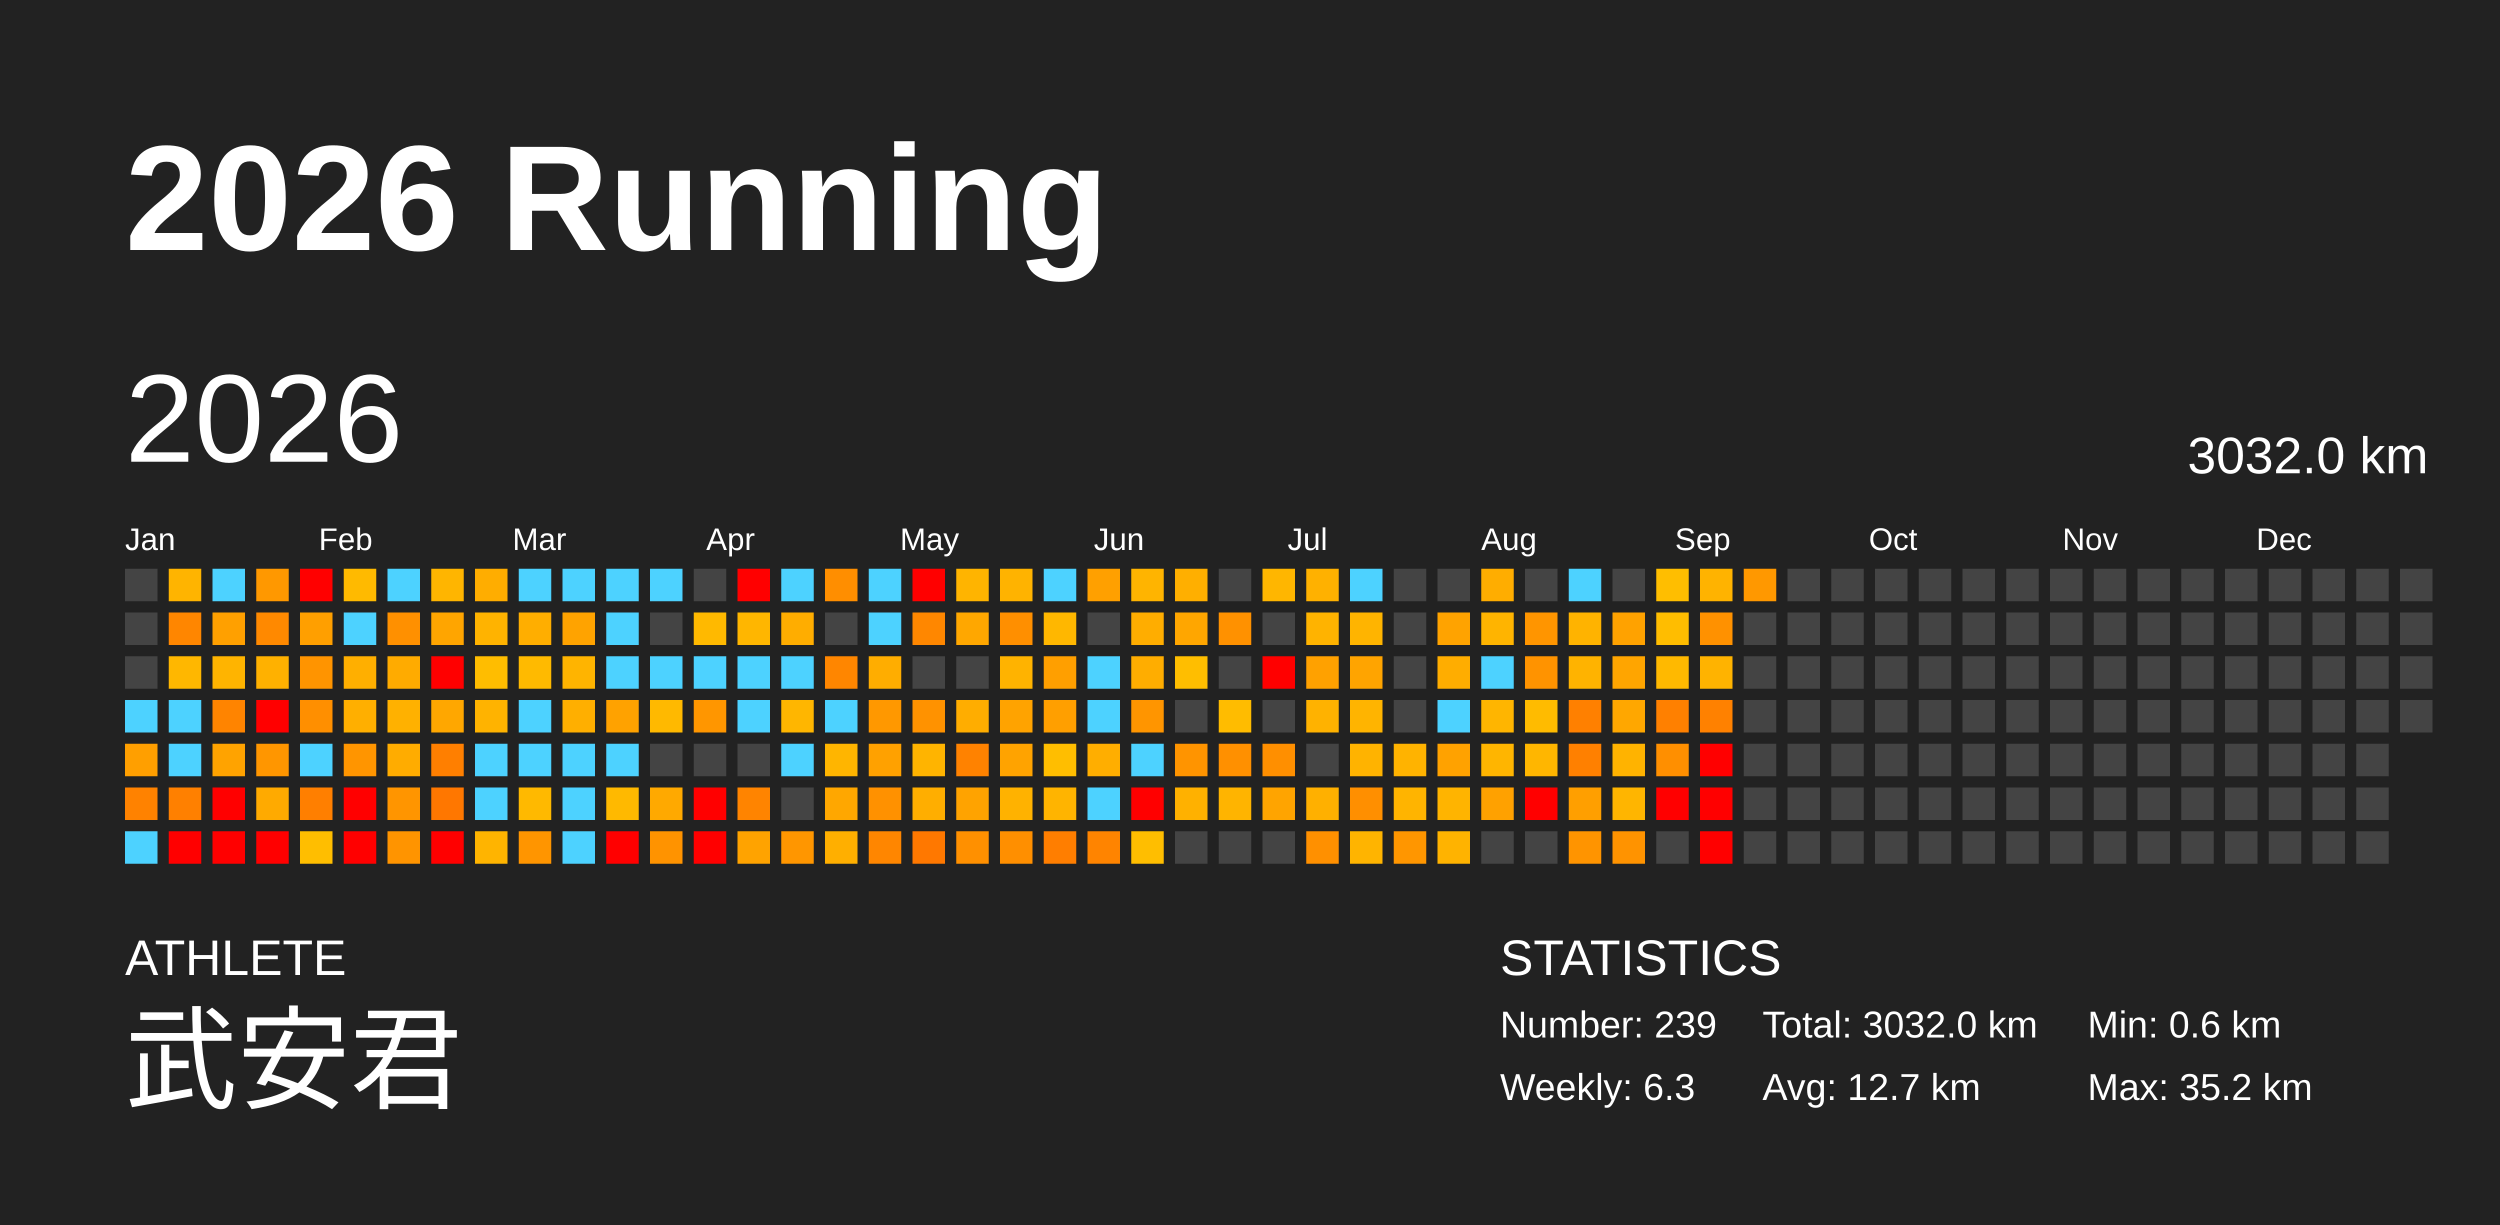
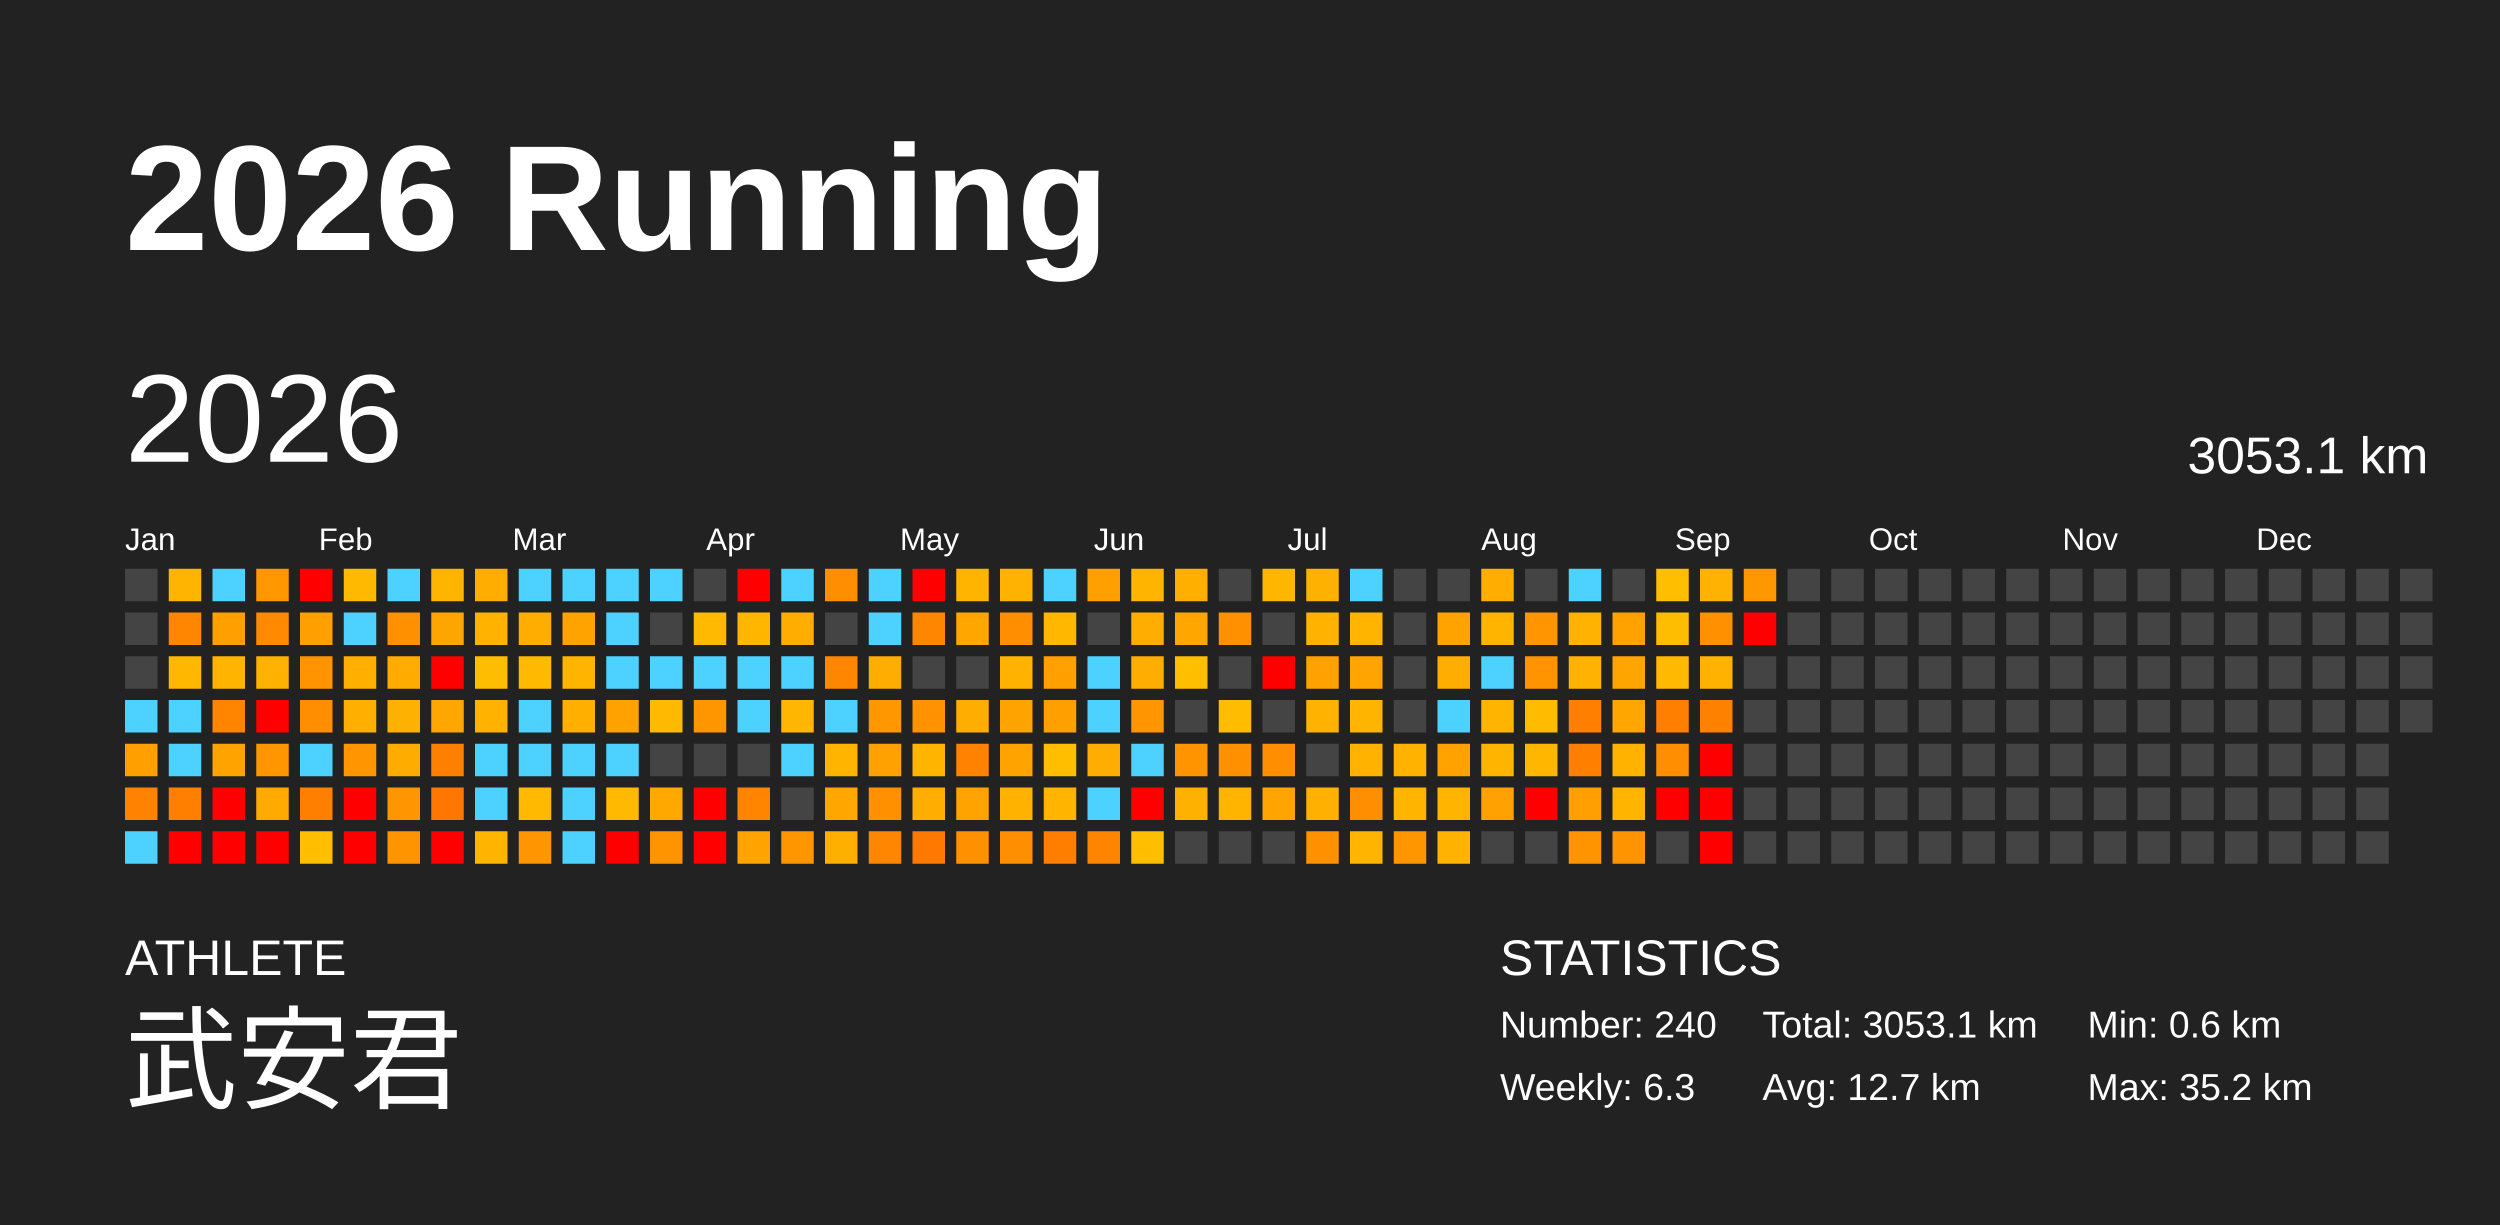
<svg xmlns="http://www.w3.org/2000/svg" baseProfile="full" height="98mm" version="1.1" viewBox="0,0,200,98" width="200mm">
  <defs />
  <rect fill="#222222" height="98" width="200" x="0" y="0" />
  <text fill="#FFFFFF" style="font-size:12px; font-family:Arial; font-weight:bold;" x="10" y="20">2026 Running</text>
  <text fill="#FFFFFF" style="font-size:4px; font-family:Arial" x="10" y="78">ATHLETE</text>
  <text fill="#FFFFFF" style="font-size:9px; font-family:Arial" x="10" y="88">武安君</text>
  <text fill="#FFFFFF" style="font-size:4px; font-family:Arial" x="120" y="78">STATISTICS</text>
-   <text fill="#FFFFFF" style="font-size:3px; font-family:Arial" x="120" y="83">Number: 239</text>
+   <text fill="#FFFFFF" style="font-size:3px; font-family:Arial" x="120" y="83">Number: 240</text>
  <text fill="#FFFFFF" style="font-size:3px; font-family:Arial" x="120" y="88">Weekly: 6.3</text>
-   <text fill="#FFFFFF" style="font-size:3px; font-family:Arial" x="141" y="83">Total: 3032.0 km</text>
+   <text fill="#FFFFFF" style="font-size:3px; font-family:Arial" x="141" y="83">Total: 3053.1 km</text>
  <text fill="#FFFFFF" style="font-size:3px; font-family:Arial" x="141" y="88">Avg: 12.7 km</text>
  <text fill="#FFFFFF" style="font-size:3px; font-family:Arial" x="167" y="83">Min: 0.6 km</text>
  <text fill="#FFFFFF" style="font-size:3px; font-family:Arial" x="167" y="88">Max: 35.2 km</text>
  <text dominant-baseline="hanging" fill="#FFFFFF" style="font-size:10.0px; font-family:Arial;" x="10" y="30">2026</text>
-   <text dominant-baseline="hanging" fill="#FFFFFF" style="font-size:4.125px; font-family:Arial;" x="175" y="35">3032.0 km</text>
+   <text dominant-baseline="hanging" fill="#FFFFFF" style="font-size:4.125px; font-family:Arial;" x="175" y="35">3053.1 km</text>
  <text fill="#FFFFFF" style="font-size:2.5px; font-family:Arial" x="10.0" y="44">Jan</text>
  <text fill="#FFFFFF" style="font-size:2.5px; font-family:Arial" x="25.5" y="44">Feb</text>
  <text fill="#FFFFFF" style="font-size:2.5px; font-family:Arial" x="41.0" y="44">Mar</text>
  <text fill="#FFFFFF" style="font-size:2.5px; font-family:Arial" x="56.5" y="44">Apr</text>
  <text fill="#FFFFFF" style="font-size:2.5px; font-family:Arial" x="72.0" y="44">May</text>
  <text fill="#FFFFFF" style="font-size:2.5px; font-family:Arial" x="87.5" y="44">Jun</text>
  <text fill="#FFFFFF" style="font-size:2.5px; font-family:Arial" x="103.0" y="44">Jul</text>
  <text fill="#FFFFFF" style="font-size:2.5px; font-family:Arial" x="118.5" y="44">Aug</text>
  <text fill="#FFFFFF" style="font-size:2.5px; font-family:Arial" x="134.0" y="44">Sep</text>
  <text fill="#FFFFFF" style="font-size:2.5px; font-family:Arial" x="149.5" y="44">Oct</text>
  <text fill="#FFFFFF" style="font-size:2.5px; font-family:Arial" x="165.0" y="44">Nov</text>
  <text fill="#FFFFFF" style="font-size:2.5px; font-family:Arial" x="180.5" y="44">Dec</text>
  <rect fill="#444444" height="2.6" width="2.6" x="10.0" y="45.5" />
  <rect fill="#444444" height="2.6" width="2.6" x="10.0" y="49.0" />
  <rect fill="#444444" height="2.6" width="2.6" x="10.0" y="52.5" />
  <rect fill="#4dd2ff" height="2.6" width="2.6" x="10.0" y="56.0" />
  <rect fill="#ff9f00" height="2.6" width="2.6" x="10.0" y="59.5" />
  <rect fill="#ff8200" height="2.6" width="2.6" x="10.0" y="63.0" />
  <rect fill="#4dd2ff" height="2.6" width="2.6" x="10.0" y="66.5" />
  <rect fill="#ffb400" height="2.6" width="2.6" x="13.5" y="45.5" />
  <rect fill="#ff8600" height="2.6" width="2.6" x="13.5" y="49.0" />
  <rect fill="#ffb700" height="2.6" width="2.6" x="13.5" y="52.5" />
  <rect fill="#4dd2ff" height="2.6" width="2.6" x="13.5" y="56.0" />
  <rect fill="#4dd2ff" height="2.6" width="2.6" x="13.5" y="59.5" />
  <rect fill="#ff8000" height="2.6" width="2.6" x="13.5" y="63.0" />
  <rect fill="red" height="2.6" width="2.6" x="13.5" y="66.5" />
  <rect fill="#4dd2ff" height="2.6" width="2.6" x="17.0" y="45.5" />
  <rect fill="#ffa000" height="2.6" width="2.6" x="17.0" y="49.0" />
  <rect fill="#ffb400" height="2.6" width="2.6" x="17.0" y="52.5" />
  <rect fill="#ff8400" height="2.6" width="2.6" x="17.0" y="56.0" />
  <rect fill="#ffa300" height="2.6" width="2.6" x="17.0" y="59.5" />
  <rect fill="red" height="2.6" width="2.6" x="17.0" y="63.0" />
  <rect fill="red" height="2.6" width="2.6" x="17.0" y="66.5" />
  <rect fill="#ff9800" height="2.6" width="2.6" x="20.5" y="45.5" />
  <rect fill="#ff8900" height="2.6" width="2.6" x="20.5" y="49.0" />
  <rect fill="#ffb100" height="2.6" width="2.6" x="20.5" y="52.5" />
  <rect fill="red" height="2.6" width="2.6" x="20.5" y="56.0" />
  <rect fill="#ff9600" height="2.6" width="2.6" x="20.5" y="59.5" />
  <rect fill="#ffaa00" height="2.6" width="2.6" x="20.5" y="63.0" />
  <rect fill="red" height="2.6" width="2.6" x="20.5" y="66.5" />
  <rect fill="red" height="2.6" width="2.6" x="24.0" y="45.5" />
  <rect fill="#ff9f00" height="2.6" width="2.6" x="24.0" y="49.0" />
  <rect fill="#ff9400" height="2.6" width="2.6" x="24.0" y="52.5" />
  <rect fill="#ff8f00" height="2.6" width="2.6" x="24.0" y="56.0" />
  <rect fill="#4dd2ff" height="2.6" width="2.6" x="24.0" y="59.5" />
  <rect fill="#ff7f00" height="2.6" width="2.6" x="24.0" y="63.0" />
  <rect fill="#ffbe00" height="2.6" width="2.6" x="24.0" y="66.5" />
  <rect fill="#ffba00" height="2.6" width="2.6" x="27.5" y="45.5" />
  <rect fill="#4dd2ff" height="2.6" width="2.6" x="27.5" y="49.0" />
  <rect fill="#ffaf00" height="2.6" width="2.6" x="27.5" y="52.5" />
  <rect fill="#ffaf00" height="2.6" width="2.6" x="27.5" y="56.0" />
  <rect fill="#ff9500" height="2.6" width="2.6" x="27.5" y="59.5" />
  <rect fill="red" height="2.6" width="2.6" x="27.5" y="63.0" />
  <rect fill="red" height="2.6" width="2.6" x="27.5" y="66.5" />
  <rect fill="#4dd2ff" height="2.6" width="2.6" x="31.0" y="45.5" />
  <rect fill="#ff9000" height="2.6" width="2.6" x="31.0" y="49.0" />
  <rect fill="#ffab00" height="2.6" width="2.6" x="31.0" y="52.5" />
  <rect fill="#ffb100" height="2.6" width="2.6" x="31.0" y="56.0" />
  <rect fill="#ffac00" height="2.6" width="2.6" x="31.0" y="59.5" />
  <rect fill="#ff9500" height="2.6" width="2.6" x="31.0" y="63.0" />
  <rect fill="#ff9400" height="2.6" width="2.6" x="31.0" y="66.5" />
  <rect fill="#ffb500" height="2.6" width="2.6" x="34.5" y="45.5" />
  <rect fill="#ffa500" height="2.6" width="2.6" x="34.5" y="49.0" />
  <rect fill="red" height="2.6" width="2.6" x="34.5" y="52.5" />
  <rect fill="#ffa700" height="2.6" width="2.6" x="34.5" y="56.0" />
  <rect fill="#ff7f00" height="2.6" width="2.6" x="34.5" y="59.5" />
  <rect fill="#ff7700" height="2.6" width="2.6" x="34.5" y="63.0" />
  <rect fill="red" height="2.6" width="2.6" x="34.5" y="66.5" />
  <rect fill="#ffad00" height="2.6" width="2.6" x="38.0" y="45.5" />
  <rect fill="#ffb300" height="2.6" width="2.6" x="38.0" y="49.0" />
  <rect fill="#ffbd00" height="2.6" width="2.6" x="38.0" y="52.5" />
  <rect fill="#ffb300" height="2.6" width="2.6" x="38.0" y="56.0" />
  <rect fill="#4dd2ff" height="2.6" width="2.6" x="38.0" y="59.5" />
  <rect fill="#4dd2ff" height="2.6" width="2.6" x="38.0" y="63.0" />
  <rect fill="#ffb400" height="2.6" width="2.6" x="38.0" y="66.5" />
  <rect fill="#4dd2ff" height="2.6" width="2.6" x="41.5" y="45.5" />
  <rect fill="#ffae00" height="2.6" width="2.6" x="41.5" y="49.0" />
  <rect fill="#ffba00" height="2.6" width="2.6" x="41.5" y="52.5" />
  <rect fill="#4dd2ff" height="2.6" width="2.6" x="41.5" y="56.0" />
  <rect fill="#4dd2ff" height="2.6" width="2.6" x="41.5" y="59.5" />
  <rect fill="#ffb900" height="2.6" width="2.6" x="41.5" y="63.0" />
  <rect fill="#ff9500" height="2.6" width="2.6" x="41.5" y="66.5" />
  <rect fill="#4dd2ff" height="2.6" width="2.6" x="45.0" y="45.5" />
  <rect fill="#ffa300" height="2.6" width="2.6" x="45.0" y="49.0" />
  <rect fill="#ffb400" height="2.6" width="2.6" x="45.0" y="52.5" />
  <rect fill="#ffaf00" height="2.6" width="2.6" x="45.0" y="56.0" />
  <rect fill="#4dd2ff" height="2.6" width="2.6" x="45.0" y="59.5" />
  <rect fill="#4dd2ff" height="2.6" width="2.6" x="45.0" y="63.0" />
  <rect fill="#4dd2ff" height="2.6" width="2.6" x="45.0" y="66.5" />
  <rect fill="#4dd2ff" height="2.6" width="2.6" x="48.5" y="45.5" />
  <rect fill="#4dd2ff" height="2.6" width="2.6" x="48.5" y="49.0" />
  <rect fill="#4dd2ff" height="2.6" width="2.6" x="48.5" y="52.5" />
  <rect fill="#ffa200" height="2.6" width="2.6" x="48.5" y="56.0" />
  <rect fill="#4dd2ff" height="2.6" width="2.6" x="48.5" y="59.5" />
  <rect fill="#ffb900" height="2.6" width="2.6" x="48.5" y="63.0" />
  <rect fill="red" height="2.6" width="2.6" x="48.5" y="66.5" />
  <rect fill="#4dd2ff" height="2.6" width="2.6" x="52.0" y="45.5" />
  <rect fill="#444444" height="2.6" width="2.6" x="52.0" y="49.0" />
  <rect fill="#4dd2ff" height="2.6" width="2.6" x="52.0" y="52.5" />
  <rect fill="#ffb900" height="2.6" width="2.6" x="52.0" y="56.0" />
  <rect fill="#444444" height="2.6" width="2.6" x="52.0" y="59.5" />
  <rect fill="#ffa900" height="2.6" width="2.6" x="52.0" y="63.0" />
  <rect fill="#ff9300" height="2.6" width="2.6" x="52.0" y="66.5" />
  <rect fill="#444444" height="2.6" width="2.6" x="55.5" y="45.5" />
  <rect fill="#ffb900" height="2.6" width="2.6" x="55.5" y="49.0" />
  <rect fill="#4dd2ff" height="2.6" width="2.6" x="55.5" y="52.5" />
  <rect fill="#ff9600" height="2.6" width="2.6" x="55.5" y="56.0" />
  <rect fill="#444444" height="2.6" width="2.6" x="55.5" y="59.5" />
  <rect fill="red" height="2.6" width="2.6" x="55.5" y="63.0" />
  <rect fill="red" height="2.6" width="2.6" x="55.5" y="66.5" />
  <rect fill="red" height="2.6" width="2.6" x="59.0" y="45.5" />
  <rect fill="#ffb600" height="2.6" width="2.6" x="59.0" y="49.0" />
  <rect fill="#4dd2ff" height="2.6" width="2.6" x="59.0" y="52.5" />
  <rect fill="#4dd2ff" height="2.6" width="2.6" x="59.0" y="56.0" />
  <rect fill="#444444" height="2.6" width="2.6" x="59.0" y="59.5" />
  <rect fill="#ff8400" height="2.6" width="2.6" x="59.0" y="63.0" />
  <rect fill="#ffa300" height="2.6" width="2.6" x="59.0" y="66.5" />
  <rect fill="#4dd2ff" height="2.6" width="2.6" x="62.5" y="45.5" />
  <rect fill="#ffad00" height="2.6" width="2.6" x="62.5" y="49.0" />
  <rect fill="#4dd2ff" height="2.6" width="2.6" x="62.5" y="52.5" />
  <rect fill="#ffb600" height="2.6" width="2.6" x="62.5" y="56.0" />
  <rect fill="#4dd2ff" height="2.6" width="2.6" x="62.5" y="59.5" />
  <rect fill="#444444" height="2.6" width="2.6" x="62.5" y="63.0" />
  <rect fill="#ff9600" height="2.6" width="2.6" x="62.5" y="66.5" />
  <rect fill="#ff8e00" height="2.6" width="2.6" x="66.0" y="45.5" />
  <rect fill="#444444" height="2.6" width="2.6" x="66.0" y="49.0" />
  <rect fill="#ff8600" height="2.6" width="2.6" x="66.0" y="52.5" />
  <rect fill="#4dd2ff" height="2.6" width="2.6" x="66.0" y="56.0" />
  <rect fill="#ffb500" height="2.6" width="2.6" x="66.0" y="59.5" />
  <rect fill="#ffa700" height="2.6" width="2.6" x="66.0" y="63.0" />
  <rect fill="#ffaf00" height="2.6" width="2.6" x="66.0" y="66.5" />
  <rect fill="#4dd2ff" height="2.6" width="2.6" x="69.5" y="45.5" />
  <rect fill="#4dd2ff" height="2.6" width="2.6" x="69.5" y="49.0" />
  <rect fill="#ffad00" height="2.6" width="2.6" x="69.5" y="52.5" />
  <rect fill="#ff9800" height="2.6" width="2.6" x="69.5" y="56.0" />
  <rect fill="#ffa100" height="2.6" width="2.6" x="69.5" y="59.5" />
  <rect fill="#ff9100" height="2.6" width="2.6" x="69.5" y="63.0" />
  <rect fill="#ff8600" height="2.6" width="2.6" x="69.5" y="66.5" />
  <rect fill="red" height="2.6" width="2.6" x="73.0" y="45.5" />
  <rect fill="#ff8700" height="2.6" width="2.6" x="73.0" y="49.0" />
  <rect fill="#444444" height="2.6" width="2.6" x="73.0" y="52.5" />
  <rect fill="#ff9200" height="2.6" width="2.6" x="73.0" y="56.0" />
  <rect fill="#ffb400" height="2.6" width="2.6" x="73.0" y="59.5" />
  <rect fill="#ffae00" height="2.6" width="2.6" x="73.0" y="63.0" />
  <rect fill="#ff7800" height="2.6" width="2.6" x="73.0" y="66.5" />
  <rect fill="#ffb400" height="2.6" width="2.6" x="76.5" y="45.5" />
  <rect fill="#ffa700" height="2.6" width="2.6" x="76.5" y="49.0" />
  <rect fill="#444444" height="2.6" width="2.6" x="76.5" y="52.5" />
  <rect fill="#ffad00" height="2.6" width="2.6" x="76.5" y="56.0" />
  <rect fill="#ff8200" height="2.6" width="2.6" x="76.5" y="59.5" />
  <rect fill="#ffa300" height="2.6" width="2.6" x="76.5" y="63.0" />
  <rect fill="#ff9000" height="2.6" width="2.6" x="76.5" y="66.5" />
  <rect fill="#ffb300" height="2.6" width="2.6" x="80.0" y="45.5" />
  <rect fill="#ff8f00" height="2.6" width="2.6" x="80.0" y="49.0" />
  <rect fill="#ffb300" height="2.6" width="2.6" x="80.0" y="52.5" />
  <rect fill="#ffa300" height="2.6" width="2.6" x="80.0" y="56.0" />
  <rect fill="#ffa300" height="2.6" width="2.6" x="80.0" y="59.5" />
  <rect fill="#ffb200" height="2.6" width="2.6" x="80.0" y="63.0" />
  <rect fill="#ff8f00" height="2.6" width="2.6" x="80.0" y="66.5" />
  <rect fill="#4dd2ff" height="2.6" width="2.6" x="83.5" y="45.5" />
  <rect fill="#ffb700" height="2.6" width="2.6" x="83.5" y="49.0" />
  <rect fill="#ff9f00" height="2.6" width="2.6" x="83.5" y="52.5" />
  <rect fill="#ff9f00" height="2.6" width="2.6" x="83.5" y="56.0" />
  <rect fill="#ffbe00" height="2.6" width="2.6" x="83.5" y="59.5" />
  <rect fill="#ffb400" height="2.6" width="2.6" x="83.5" y="63.0" />
  <rect fill="#ff7e00" height="2.6" width="2.6" x="83.5" y="66.5" />
  <rect fill="#ffa000" height="2.6" width="2.6" x="87.0" y="45.5" />
  <rect fill="#444444" height="2.6" width="2.6" x="87.0" y="49.0" />
  <rect fill="#4dd2ff" height="2.6" width="2.6" x="87.0" y="52.5" />
  <rect fill="#4dd2ff" height="2.6" width="2.6" x="87.0" y="56.0" />
  <rect fill="#ffae00" height="2.6" width="2.6" x="87.0" y="59.5" />
  <rect fill="#4dd2ff" height="2.6" width="2.6" x="87.0" y="63.0" />
  <rect fill="#ff8400" height="2.6" width="2.6" x="87.0" y="66.5" />
  <rect fill="#ffb400" height="2.6" width="2.6" x="90.5" y="45.5" />
  <rect fill="#ffad00" height="2.6" width="2.6" x="90.5" y="49.0" />
  <rect fill="#ffad00" height="2.6" width="2.6" x="90.5" y="52.5" />
  <rect fill="#ff9500" height="2.6" width="2.6" x="90.5" y="56.0" />
  <rect fill="#4dd2ff" height="2.6" width="2.6" x="90.5" y="59.5" />
  <rect fill="red" height="2.6" width="2.6" x="90.5" y="63.0" />
  <rect fill="#ffbe00" height="2.6" width="2.6" x="90.5" y="66.5" />
  <rect fill="#ffaf00" height="2.6" width="2.6" x="94.0" y="45.5" />
  <rect fill="#ffa600" height="2.6" width="2.6" x="94.0" y="49.0" />
  <rect fill="#ffbe00" height="2.6" width="2.6" x="94.0" y="52.5" />
  <rect fill="#444444" height="2.6" width="2.6" x="94.0" y="56.0" />
  <rect fill="#ff9400" height="2.6" width="2.6" x="94.0" y="59.5" />
  <rect fill="#ffb100" height="2.6" width="2.6" x="94.0" y="63.0" />
  <rect fill="#444444" height="2.6" width="2.6" x="94.0" y="66.5" />
  <rect fill="#444444" height="2.6" width="2.6" x="97.5" y="45.5" />
  <rect fill="#ff9100" height="2.6" width="2.6" x="97.5" y="49.0" />
  <rect fill="#444444" height="2.6" width="2.6" x="97.5" y="52.5" />
  <rect fill="#ffbc00" height="2.6" width="2.6" x="97.5" y="56.0" />
  <rect fill="#ff9000" height="2.6" width="2.6" x="97.5" y="59.5" />
  <rect fill="#ffb400" height="2.6" width="2.6" x="97.5" y="63.0" />
  <rect fill="#444444" height="2.6" width="2.6" x="97.5" y="66.5" />
  <rect fill="#ffb600" height="2.6" width="2.6" x="101.0" y="45.5" />
  <rect fill="#444444" height="2.6" width="2.6" x="101.0" y="49.0" />
  <rect fill="red" height="2.6" width="2.6" x="101.0" y="52.5" />
  <rect fill="#444444" height="2.6" width="2.6" x="101.0" y="56.0" />
  <rect fill="#ff8f00" height="2.6" width="2.6" x="101.0" y="59.5" />
  <rect fill="#ffa400" height="2.6" width="2.6" x="101.0" y="63.0" />
  <rect fill="#444444" height="2.6" width="2.6" x="101.0" y="66.5" />
  <rect fill="#ffb100" height="2.6" width="2.6" x="104.5" y="45.5" />
  <rect fill="#ffb300" height="2.6" width="2.6" x="104.5" y="49.0" />
  <rect fill="#ffa100" height="2.6" width="2.6" x="104.5" y="52.5" />
  <rect fill="#ffb200" height="2.6" width="2.6" x="104.5" y="56.0" />
  <rect fill="#444444" height="2.6" width="2.6" x="104.5" y="59.5" />
  <rect fill="#ffb000" height="2.6" width="2.6" x="104.5" y="63.0" />
  <rect fill="#ff9000" height="2.6" width="2.6" x="104.5" y="66.5" />
  <rect fill="#4dd2ff" height="2.6" width="2.6" x="108.0" y="45.5" />
  <rect fill="#ffb400" height="2.6" width="2.6" x="108.0" y="49.0" />
  <rect fill="#ffa400" height="2.6" width="2.6" x="108.0" y="52.5" />
  <rect fill="#ffb400" height="2.6" width="2.6" x="108.0" y="56.0" />
  <rect fill="#ffb300" height="2.6" width="2.6" x="108.0" y="59.5" />
  <rect fill="#ff8f00" height="2.6" width="2.6" x="108.0" y="63.0" />
  <rect fill="#ffb400" height="2.6" width="2.6" x="108.0" y="66.5" />
  <rect fill="#444444" height="2.6" width="2.6" x="111.5" y="45.5" />
  <rect fill="#444444" height="2.6" width="2.6" x="111.5" y="49.0" />
  <rect fill="#444444" height="2.6" width="2.6" x="111.5" y="52.5" />
  <rect fill="#444444" height="2.6" width="2.6" x="111.5" y="56.0" />
  <rect fill="#ffb300" height="2.6" width="2.6" x="111.5" y="59.5" />
  <rect fill="#ffb400" height="2.6" width="2.6" x="111.5" y="63.0" />
  <rect fill="#ff9600" height="2.6" width="2.6" x="111.5" y="66.5" />
  <rect fill="#444444" height="2.6" width="2.6" x="115.0" y="45.5" />
  <rect fill="#ffa300" height="2.6" width="2.6" x="115.0" y="49.0" />
  <rect fill="#ffad00" height="2.6" width="2.6" x="115.0" y="52.5" />
  <rect fill="#4dd2ff" height="2.6" width="2.6" x="115.0" y="56.0" />
  <rect fill="#ffa200" height="2.6" width="2.6" x="115.0" y="59.5" />
  <rect fill="#ffb400" height="2.6" width="2.6" x="115.0" y="63.0" />
  <rect fill="#ffb300" height="2.6" width="2.6" x="115.0" y="66.5" />
  <rect fill="#ffad00" height="2.6" width="2.6" x="118.5" y="45.5" />
  <rect fill="#ffb400" height="2.6" width="2.6" x="118.5" y="49.0" />
  <rect fill="#4dd2ff" height="2.6" width="2.6" x="118.5" y="52.5" />
  <rect fill="#ffb500" height="2.6" width="2.6" x="118.5" y="56.0" />
  <rect fill="#ffb500" height="2.6" width="2.6" x="118.5" y="59.5" />
  <rect fill="#ffa100" height="2.6" width="2.6" x="118.5" y="63.0" />
  <rect fill="#444444" height="2.6" width="2.6" x="118.5" y="66.5" />
  <rect fill="#444444" height="2.6" width="2.6" x="122.0" y="45.5" />
  <rect fill="#ff9500" height="2.6" width="2.6" x="122.0" y="49.0" />
  <rect fill="#ff9300" height="2.6" width="2.6" x="122.0" y="52.5" />
  <rect fill="#ffbb00" height="2.6" width="2.6" x="122.0" y="56.0" />
  <rect fill="#ffb600" height="2.6" width="2.6" x="122.0" y="59.5" />
  <rect fill="red" height="2.6" width="2.6" x="122.0" y="63.0" />
  <rect fill="#444444" height="2.6" width="2.6" x="122.0" y="66.5" />
  <rect fill="#4dd2ff" height="2.6" width="2.6" x="125.5" y="45.5" />
  <rect fill="#ffb300" height="2.6" width="2.6" x="125.5" y="49.0" />
  <rect fill="#ffb300" height="2.6" width="2.6" x="125.5" y="52.5" />
  <rect fill="#ff8000" height="2.6" width="2.6" x="125.5" y="56.0" />
  <rect fill="#ff8000" height="2.6" width="2.6" x="125.5" y="59.5" />
  <rect fill="#ff9f00" height="2.6" width="2.6" x="125.5" y="63.0" />
  <rect fill="#ff9400" height="2.6" width="2.6" x="125.5" y="66.5" />
  <rect fill="#444444" height="2.6" width="2.6" x="129.0" y="45.5" />
  <rect fill="#ffa200" height="2.6" width="2.6" x="129.0" y="49.0" />
  <rect fill="#ffa500" height="2.6" width="2.6" x="129.0" y="52.5" />
  <rect fill="#ffa700" height="2.6" width="2.6" x="129.0" y="56.0" />
  <rect fill="#ffb300" height="2.6" width="2.6" x="129.0" y="59.5" />
  <rect fill="#ffb500" height="2.6" width="2.6" x="129.0" y="63.0" />
  <rect fill="#ff9300" height="2.6" width="2.6" x="129.0" y="66.5" />
  <rect fill="#ffbe00" height="2.6" width="2.6" x="132.5" y="45.5" />
  <rect fill="#ffbd00" height="2.6" width="2.6" x="132.5" y="49.0" />
  <rect fill="#ffb900" height="2.6" width="2.6" x="132.5" y="52.5" />
  <rect fill="#ff8000" height="2.6" width="2.6" x="132.5" y="56.0" />
  <rect fill="#ff8f00" height="2.6" width="2.6" x="132.5" y="59.5" />
  <rect fill="red" height="2.6" width="2.6" x="132.5" y="63.0" />
  <rect fill="#444444" height="2.6" width="2.6" x="132.5" y="66.5" />
  <rect fill="#ffb300" height="2.6" width="2.6" x="136.0" y="45.5" />
  <rect fill="#ff9100" height="2.6" width="2.6" x="136.0" y="49.0" />
  <rect fill="#ffb300" height="2.6" width="2.6" x="136.0" y="52.5" />
  <rect fill="#ff8100" height="2.6" width="2.6" x="136.0" y="56.0" />
  <rect fill="red" height="2.6" width="2.6" x="136.0" y="59.5" />
  <rect fill="red" height="2.6" width="2.6" x="136.0" y="63.0" />
  <rect fill="red" height="2.6" width="2.6" x="136.0" y="66.5" />
  <rect fill="#ff9800" height="2.6" width="2.6" x="139.5" y="45.5" />
-   <rect fill="#444444" height="2.6" width="2.6" x="139.5" y="49.0" />
+   <rect fill="red" height="2.6" width="2.6" x="139.5" y="49.0" />
  <rect fill="#444444" height="2.6" width="2.6" x="139.5" y="52.5" />
  <rect fill="#444444" height="2.6" width="2.6" x="139.5" y="56.0" />
  <rect fill="#444444" height="2.6" width="2.6" x="139.5" y="59.5" />
  <rect fill="#444444" height="2.6" width="2.6" x="139.5" y="63.0" />
  <rect fill="#444444" height="2.6" width="2.6" x="139.5" y="66.5" />
  <rect fill="#444444" height="2.6" width="2.6" x="143.0" y="45.5" />
  <rect fill="#444444" height="2.6" width="2.6" x="143.0" y="49.0" />
  <rect fill="#444444" height="2.6" width="2.6" x="143.0" y="52.5" />
  <rect fill="#444444" height="2.6" width="2.6" x="143.0" y="56.0" />
  <rect fill="#444444" height="2.6" width="2.6" x="143.0" y="59.5" />
  <rect fill="#444444" height="2.6" width="2.6" x="143.0" y="63.0" />
  <rect fill="#444444" height="2.6" width="2.6" x="143.0" y="66.5" />
  <rect fill="#444444" height="2.6" width="2.6" x="146.5" y="45.5" />
  <rect fill="#444444" height="2.6" width="2.6" x="146.5" y="49.0" />
  <rect fill="#444444" height="2.6" width="2.6" x="146.5" y="52.5" />
  <rect fill="#444444" height="2.6" width="2.6" x="146.5" y="56.0" />
  <rect fill="#444444" height="2.6" width="2.6" x="146.5" y="59.5" />
  <rect fill="#444444" height="2.6" width="2.6" x="146.5" y="63.0" />
  <rect fill="#444444" height="2.6" width="2.6" x="146.5" y="66.5" />
  <rect fill="#444444" height="2.6" width="2.6" x="150.0" y="45.5" />
  <rect fill="#444444" height="2.6" width="2.6" x="150.0" y="49.0" />
  <rect fill="#444444" height="2.6" width="2.6" x="150.0" y="52.5" />
  <rect fill="#444444" height="2.6" width="2.6" x="150.0" y="56.0" />
  <rect fill="#444444" height="2.6" width="2.6" x="150.0" y="59.5" />
  <rect fill="#444444" height="2.6" width="2.6" x="150.0" y="63.0" />
  <rect fill="#444444" height="2.6" width="2.6" x="150.0" y="66.5" />
  <rect fill="#444444" height="2.6" width="2.6" x="153.5" y="45.5" />
  <rect fill="#444444" height="2.6" width="2.6" x="153.5" y="49.0" />
  <rect fill="#444444" height="2.6" width="2.6" x="153.5" y="52.5" />
  <rect fill="#444444" height="2.6" width="2.6" x="153.5" y="56.0" />
  <rect fill="#444444" height="2.6" width="2.6" x="153.5" y="59.5" />
  <rect fill="#444444" height="2.6" width="2.6" x="153.5" y="63.0" />
  <rect fill="#444444" height="2.6" width="2.6" x="153.5" y="66.5" />
  <rect fill="#444444" height="2.6" width="2.6" x="157.0" y="45.5" />
  <rect fill="#444444" height="2.6" width="2.6" x="157.0" y="49.0" />
  <rect fill="#444444" height="2.6" width="2.6" x="157.0" y="52.5" />
  <rect fill="#444444" height="2.6" width="2.6" x="157.0" y="56.0" />
  <rect fill="#444444" height="2.6" width="2.6" x="157.0" y="59.5" />
  <rect fill="#444444" height="2.6" width="2.6" x="157.0" y="63.0" />
  <rect fill="#444444" height="2.6" width="2.6" x="157.0" y="66.5" />
  <rect fill="#444444" height="2.6" width="2.6" x="160.5" y="45.5" />
  <rect fill="#444444" height="2.6" width="2.6" x="160.5" y="49.0" />
  <rect fill="#444444" height="2.6" width="2.6" x="160.5" y="52.5" />
  <rect fill="#444444" height="2.6" width="2.6" x="160.5" y="56.0" />
  <rect fill="#444444" height="2.6" width="2.6" x="160.5" y="59.5" />
  <rect fill="#444444" height="2.6" width="2.6" x="160.5" y="63.0" />
  <rect fill="#444444" height="2.6" width="2.6" x="160.5" y="66.5" />
  <rect fill="#444444" height="2.6" width="2.6" x="164.0" y="45.5" />
  <rect fill="#444444" height="2.6" width="2.6" x="164.0" y="49.0" />
  <rect fill="#444444" height="2.6" width="2.6" x="164.0" y="52.5" />
  <rect fill="#444444" height="2.6" width="2.6" x="164.0" y="56.0" />
  <rect fill="#444444" height="2.6" width="2.6" x="164.0" y="59.5" />
  <rect fill="#444444" height="2.6" width="2.6" x="164.0" y="63.0" />
  <rect fill="#444444" height="2.6" width="2.6" x="164.0" y="66.5" />
  <rect fill="#444444" height="2.6" width="2.6" x="167.5" y="45.5" />
  <rect fill="#444444" height="2.6" width="2.6" x="167.5" y="49.0" />
  <rect fill="#444444" height="2.6" width="2.6" x="167.5" y="52.5" />
  <rect fill="#444444" height="2.6" width="2.6" x="167.5" y="56.0" />
  <rect fill="#444444" height="2.6" width="2.6" x="167.5" y="59.5" />
  <rect fill="#444444" height="2.6" width="2.6" x="167.5" y="63.0" />
  <rect fill="#444444" height="2.6" width="2.6" x="167.5" y="66.5" />
  <rect fill="#444444" height="2.6" width="2.6" x="171.0" y="45.5" />
  <rect fill="#444444" height="2.6" width="2.6" x="171.0" y="49.0" />
  <rect fill="#444444" height="2.6" width="2.6" x="171.0" y="52.5" />
  <rect fill="#444444" height="2.6" width="2.6" x="171.0" y="56.0" />
  <rect fill="#444444" height="2.6" width="2.6" x="171.0" y="59.5" />
  <rect fill="#444444" height="2.6" width="2.6" x="171.0" y="63.0" />
  <rect fill="#444444" height="2.6" width="2.6" x="171.0" y="66.5" />
  <rect fill="#444444" height="2.6" width="2.6" x="174.5" y="45.5" />
  <rect fill="#444444" height="2.6" width="2.6" x="174.5" y="49.0" />
  <rect fill="#444444" height="2.6" width="2.6" x="174.5" y="52.5" />
  <rect fill="#444444" height="2.6" width="2.6" x="174.5" y="56.0" />
  <rect fill="#444444" height="2.6" width="2.6" x="174.5" y="59.5" />
  <rect fill="#444444" height="2.6" width="2.6" x="174.5" y="63.0" />
  <rect fill="#444444" height="2.6" width="2.6" x="174.5" y="66.5" />
  <rect fill="#444444" height="2.6" width="2.6" x="178.0" y="45.5" />
  <rect fill="#444444" height="2.6" width="2.6" x="178.0" y="49.0" />
  <rect fill="#444444" height="2.6" width="2.6" x="178.0" y="52.5" />
  <rect fill="#444444" height="2.6" width="2.6" x="178.0" y="56.0" />
  <rect fill="#444444" height="2.6" width="2.6" x="178.0" y="59.5" />
  <rect fill="#444444" height="2.6" width="2.6" x="178.0" y="63.0" />
  <rect fill="#444444" height="2.6" width="2.6" x="178.0" y="66.5" />
  <rect fill="#444444" height="2.6" width="2.6" x="181.5" y="45.5" />
  <rect fill="#444444" height="2.6" width="2.6" x="181.5" y="49.0" />
  <rect fill="#444444" height="2.6" width="2.6" x="181.5" y="52.5" />
  <rect fill="#444444" height="2.6" width="2.6" x="181.5" y="56.0" />
  <rect fill="#444444" height="2.6" width="2.6" x="181.5" y="59.5" />
  <rect fill="#444444" height="2.6" width="2.6" x="181.5" y="63.0" />
  <rect fill="#444444" height="2.6" width="2.6" x="181.5" y="66.5" />
  <rect fill="#444444" height="2.6" width="2.6" x="185.0" y="45.5" />
  <rect fill="#444444" height="2.6" width="2.6" x="185.0" y="49.0" />
  <rect fill="#444444" height="2.6" width="2.6" x="185.0" y="52.5" />
  <rect fill="#444444" height="2.6" width="2.6" x="185.0" y="56.0" />
  <rect fill="#444444" height="2.6" width="2.6" x="185.0" y="59.5" />
  <rect fill="#444444" height="2.6" width="2.6" x="185.0" y="63.0" />
  <rect fill="#444444" height="2.6" width="2.6" x="185.0" y="66.5" />
  <rect fill="#444444" height="2.6" width="2.6" x="188.5" y="45.5" />
  <rect fill="#444444" height="2.6" width="2.6" x="188.5" y="49.0" />
  <rect fill="#444444" height="2.6" width="2.6" x="188.5" y="52.5" />
  <rect fill="#444444" height="2.6" width="2.6" x="188.5" y="56.0" />
  <rect fill="#444444" height="2.6" width="2.6" x="188.5" y="59.5" />
  <rect fill="#444444" height="2.6" width="2.6" x="188.5" y="63.0" />
  <rect fill="#444444" height="2.6" width="2.6" x="188.5" y="66.5" />
  <rect fill="#444444" height="2.6" width="2.6" x="192.0" y="45.5" />
  <rect fill="#444444" height="2.6" width="2.6" x="192.0" y="49.0" />
  <rect fill="#444444" height="2.6" width="2.6" x="192.0" y="52.5" />
  <rect fill="#444444" height="2.6" width="2.6" x="192.0" y="56.0" />
</svg>
